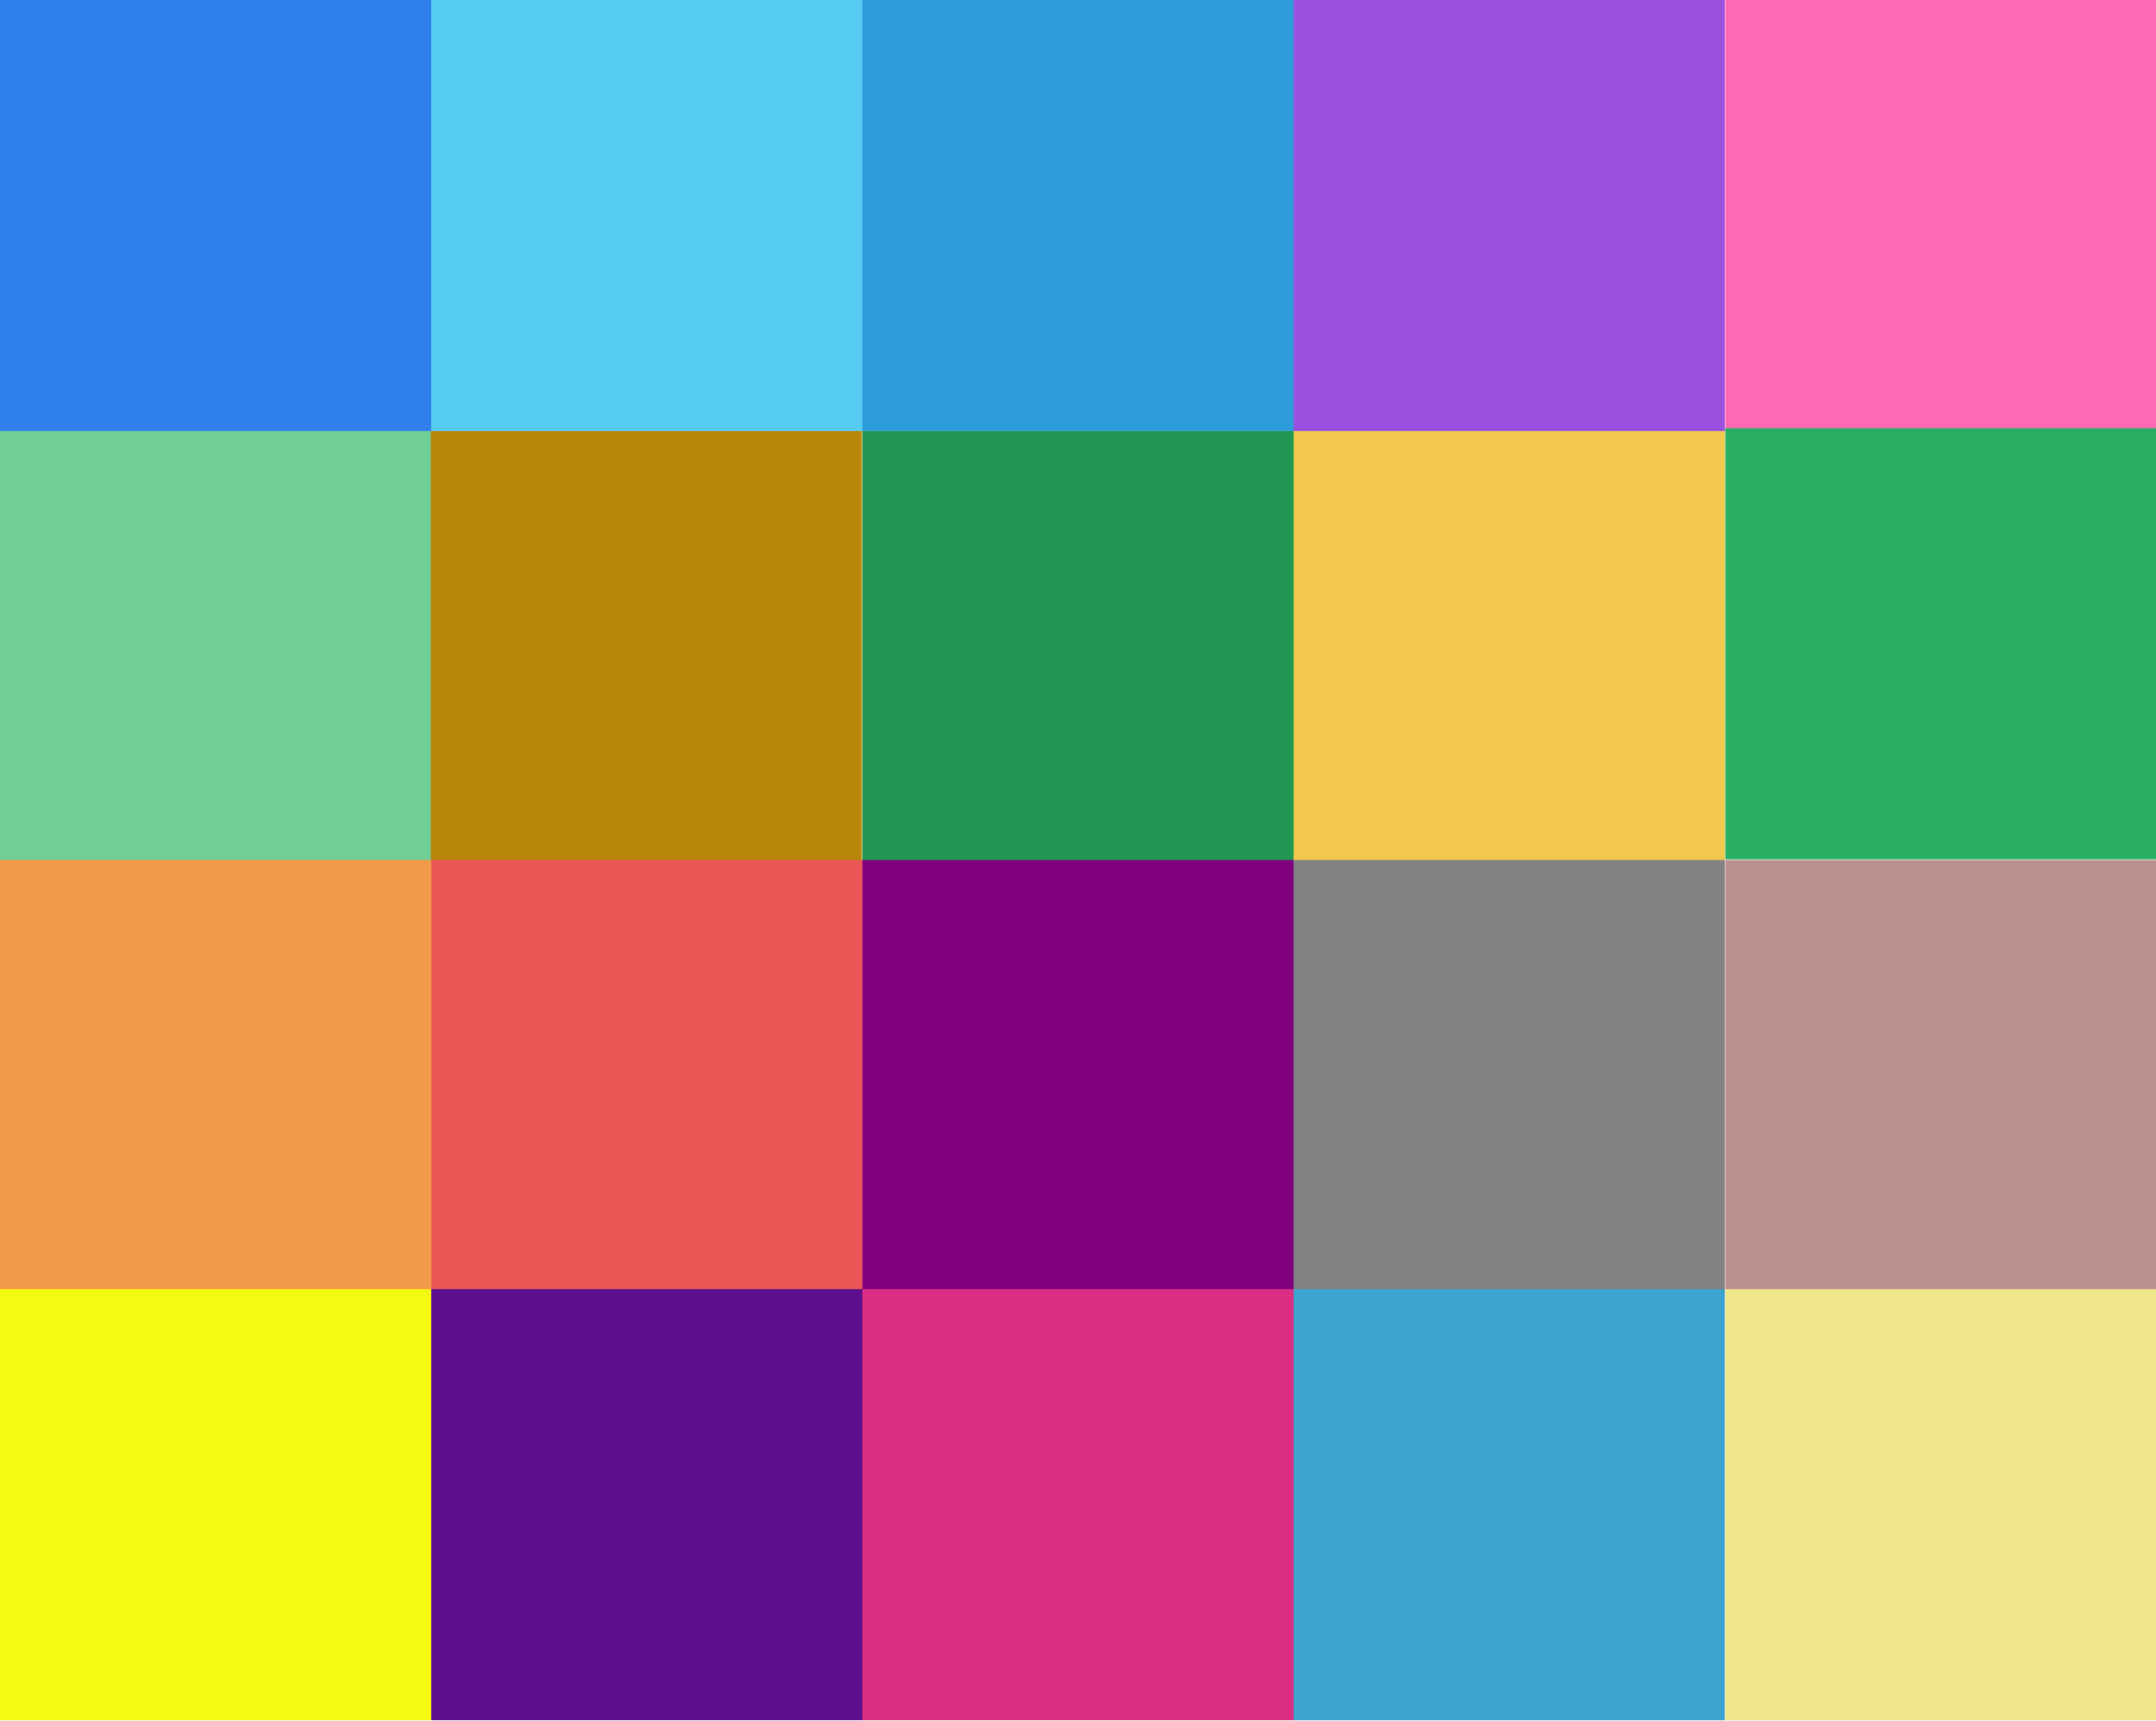
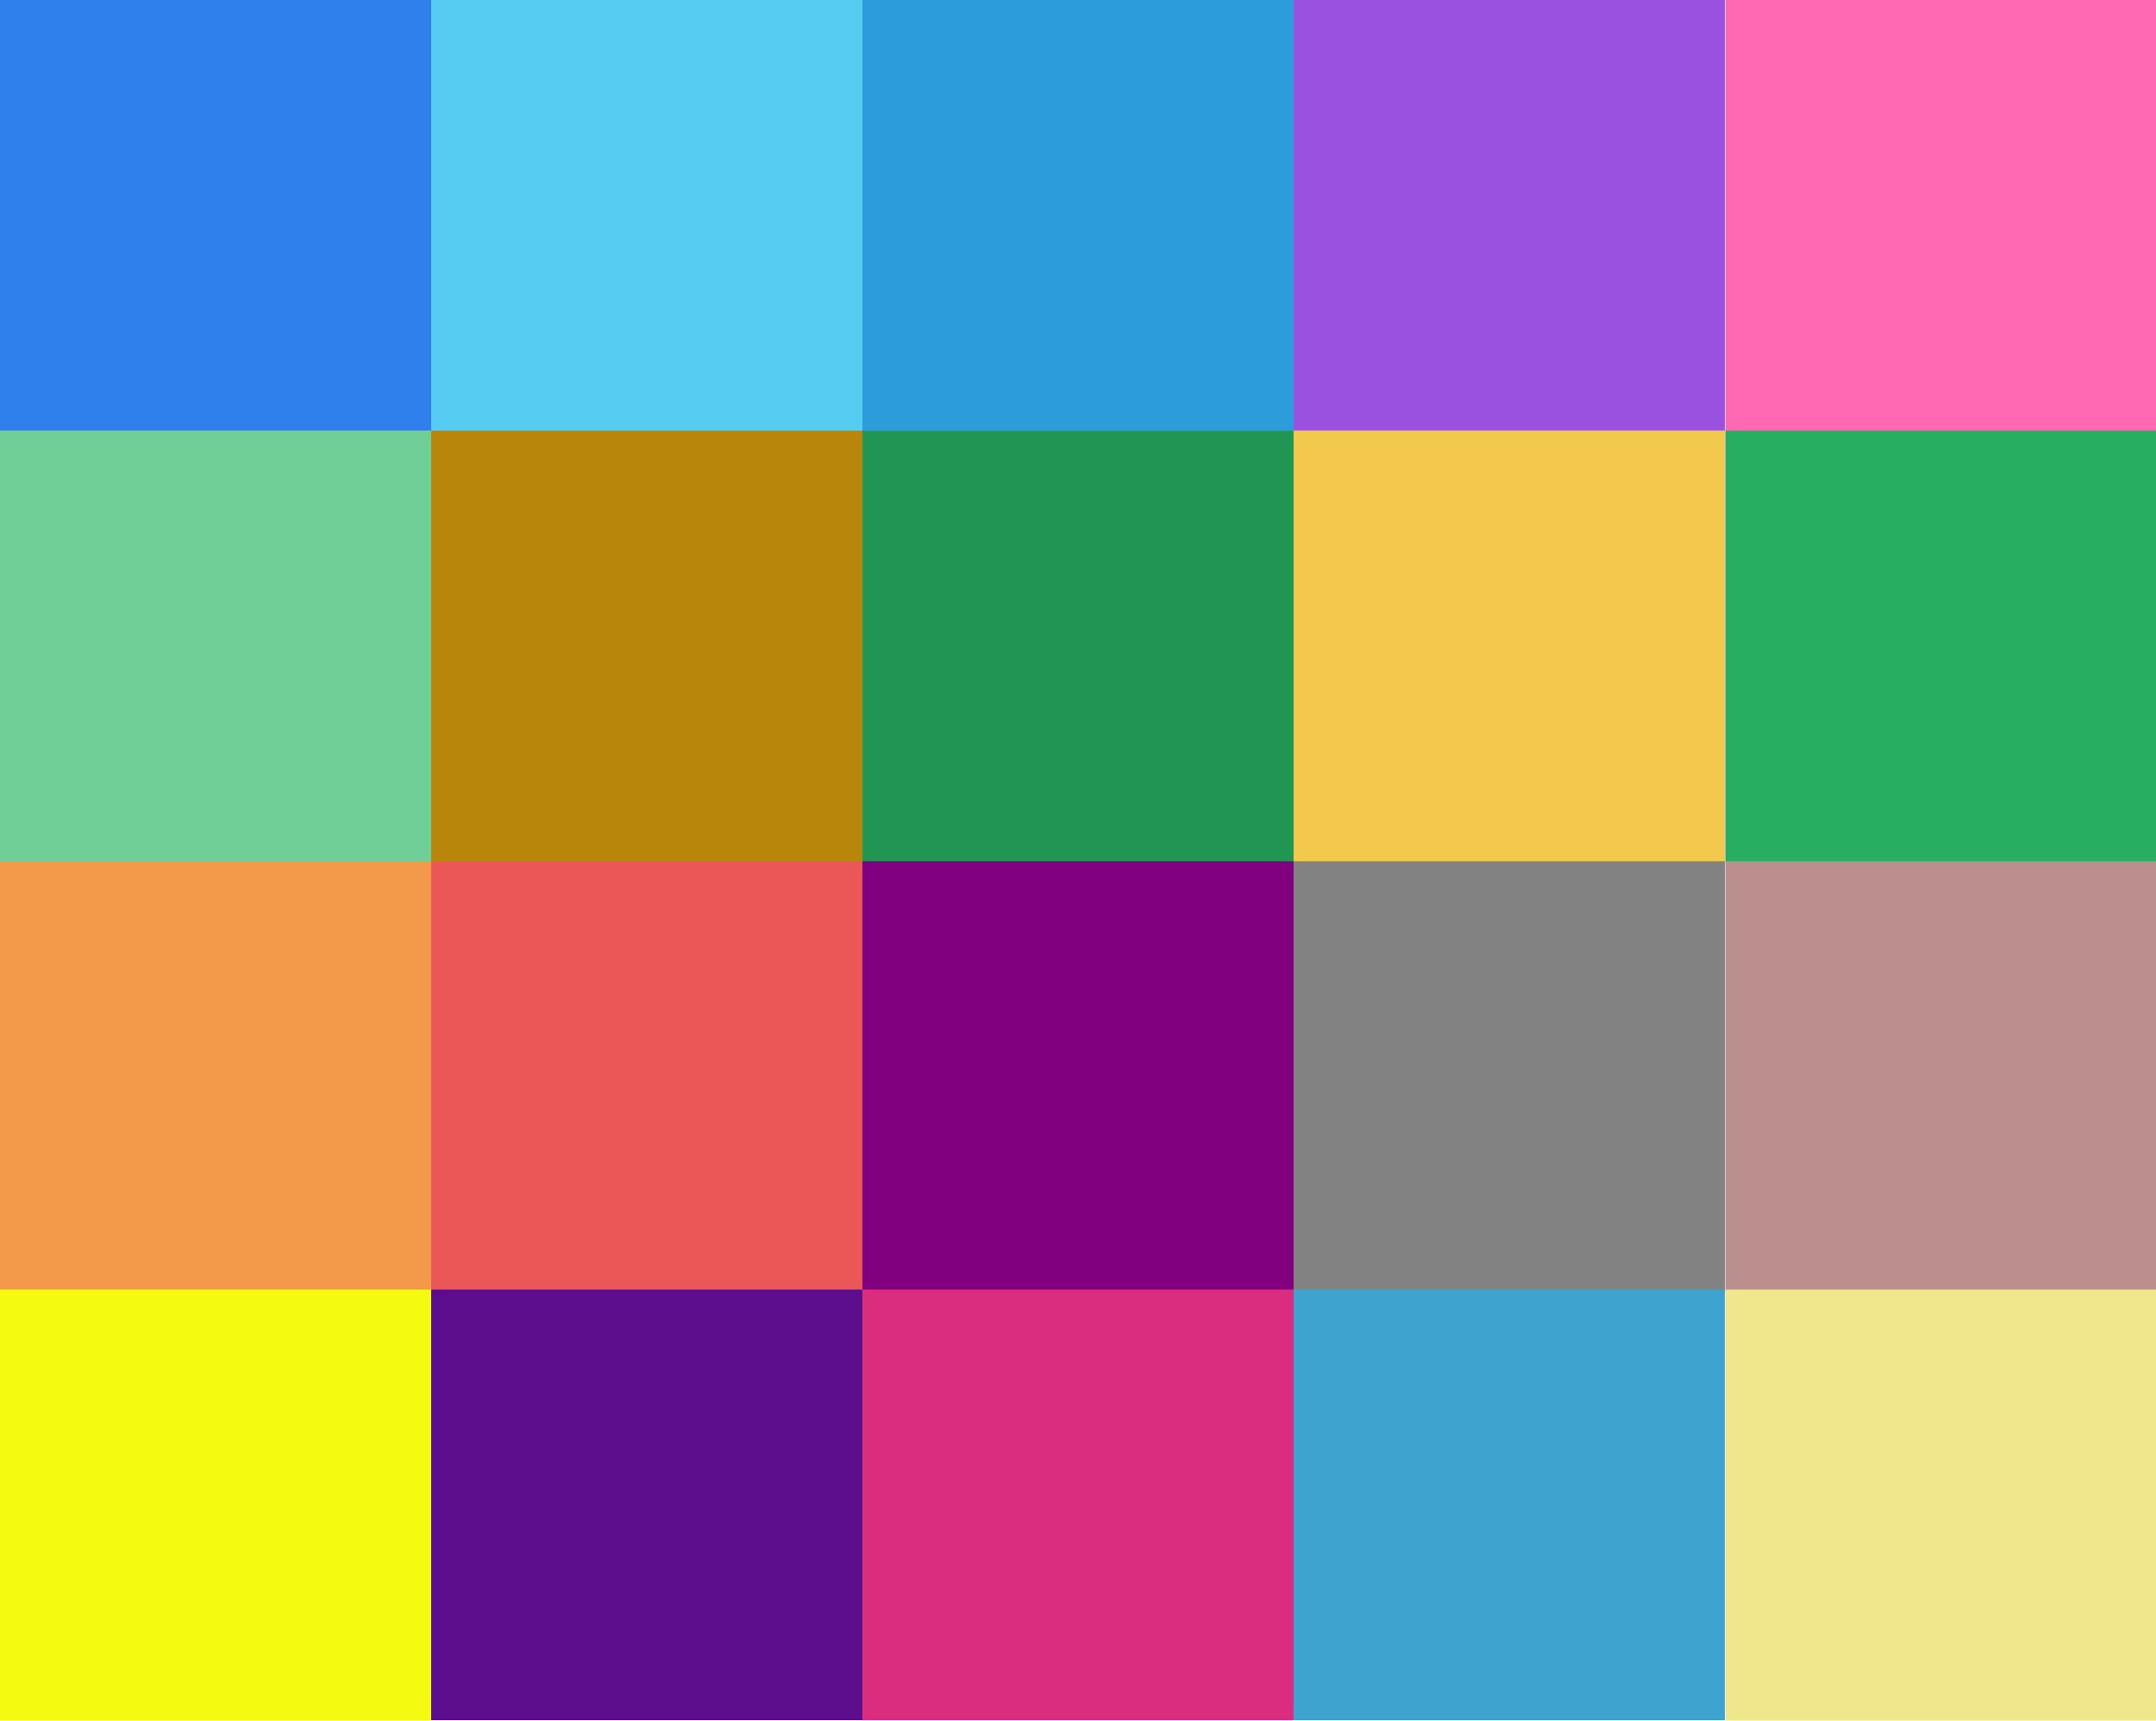
<svg xmlns="http://www.w3.org/2000/svg" width="906" height="723" viewBox="0 0 906 723" fill="none">
  <g clip-path="url(#clip0_568_5)">
    <rect width="906" height="723" fill="white" />
    <rect width="181.203" height="181.175" fill="#2F80ED" />
+     <rect y="181" width="181.203" height="181.175" fill="#6FCF97" />
+     <rect y="362" width="181.203" height="181.175" fill="#F2994A" />
+     <rect y="542" width="181.203" height="181.175" fill="#F5FA11" />
    <rect x="181.203" width="181.203" height="181.175" fill="#56CCF2" />
+     <rect x="181.203" y="181" width="181.203" height="181.175" fill="#B8860B" />
+     <rect x="181.203" y="362" width="181.203" height="181.175" fill="#EB5757" />
+     <rect x="181.203" y="542" width="181.203" height="181.175" fill="#5C0E8C" />
    <rect x="362.406" width="181.203" height="181.175" fill="#2D9CDB" />
+     <rect x="362.406" y="181" width="181.203" height="181.175" fill="#219653" />
+     <rect x="362.406" y="362" width="181.203" height="181.175" fill="#800080" />
+     <rect x="362.406" y="542" width="181.203" height="181.175" fill="#DB2D80" />
    <rect x="543.609" width="181.203" height="181.175" fill="#9B51E0" />
+     <rect x="543.609" y="181" width="181.203" height="181.175" fill="#F2C94C" />
+     <rect x="543.609" y="362" width="181.203" height="181.175" fill="#828282" />
+     <rect x="543.609" y="542" width="181.203" height="181.175" fill="#3EA3CE" />
    <rect x="725" width="181.203" height="181.175" fill="#FF69B4" />
-     <rect y="181.175" width="181.203" height="181.175" fill="#6FCF97" />
-     <rect x="362.406" y="181.175" width="181.203" height="181.175" fill="#219653" />
-     <rect x="543.609" y="181.175" width="181.203" height="181.175" fill="#F2C94C" />
-     <rect x="181" y="181.175" width="181.203" height="181.175" fill="#B8860B" />
-     <rect y="361.467" width="181.203" height="181.175" fill="#F2994A" />
-     <rect x="181.203" y="361.467" width="181.203" height="181.175" fill="#EB5757" />
-     <rect x="362.406" y="361.467" width="181.203" height="181.175" fill="#800080" />
-     <rect x="543.609" y="361.467" width="181.203" height="181.175" fill="#828282" />
-     <rect x="725" y="361.467" width="181.203" height="181.175" fill="#BC8F8F" />
-     <rect y="541.825" width="181.203" height="181.175" fill="#F5FA11" />
-     <rect x="181.203" y="541.825" width="181.203" height="181.175" fill="#5C0E8C" />
-     <rect x="362.406" y="541.825" width="181.203" height="181.175" fill="#DB2D81" />
-     <rect x="543.609" y="541.825" width="181.203" height="181.175" fill="#3EA3CF" />
-     <rect x="725" y="541.825" width="181.203" height="181.175" fill="#F0E68C" />
-     <rect x="725" y="180" width="181.203" height="181.203" fill="#27AE60" />
+     <rect x="725" y="181" width="181.203" height="181.175" fill="#27AE60" />
+     <rect x="725" y="362" width="181.203" height="181.175" fill="#BC8F8F" />
+     <rect x="725" y="542" width="181.203" height="181.175" fill="#F0E68C" />
  </g>
  <defs>
    <clipPath id="clip0_568_5">
      <rect width="906" height="723" fill="white" />
    </clipPath>
  </defs>
</svg>
